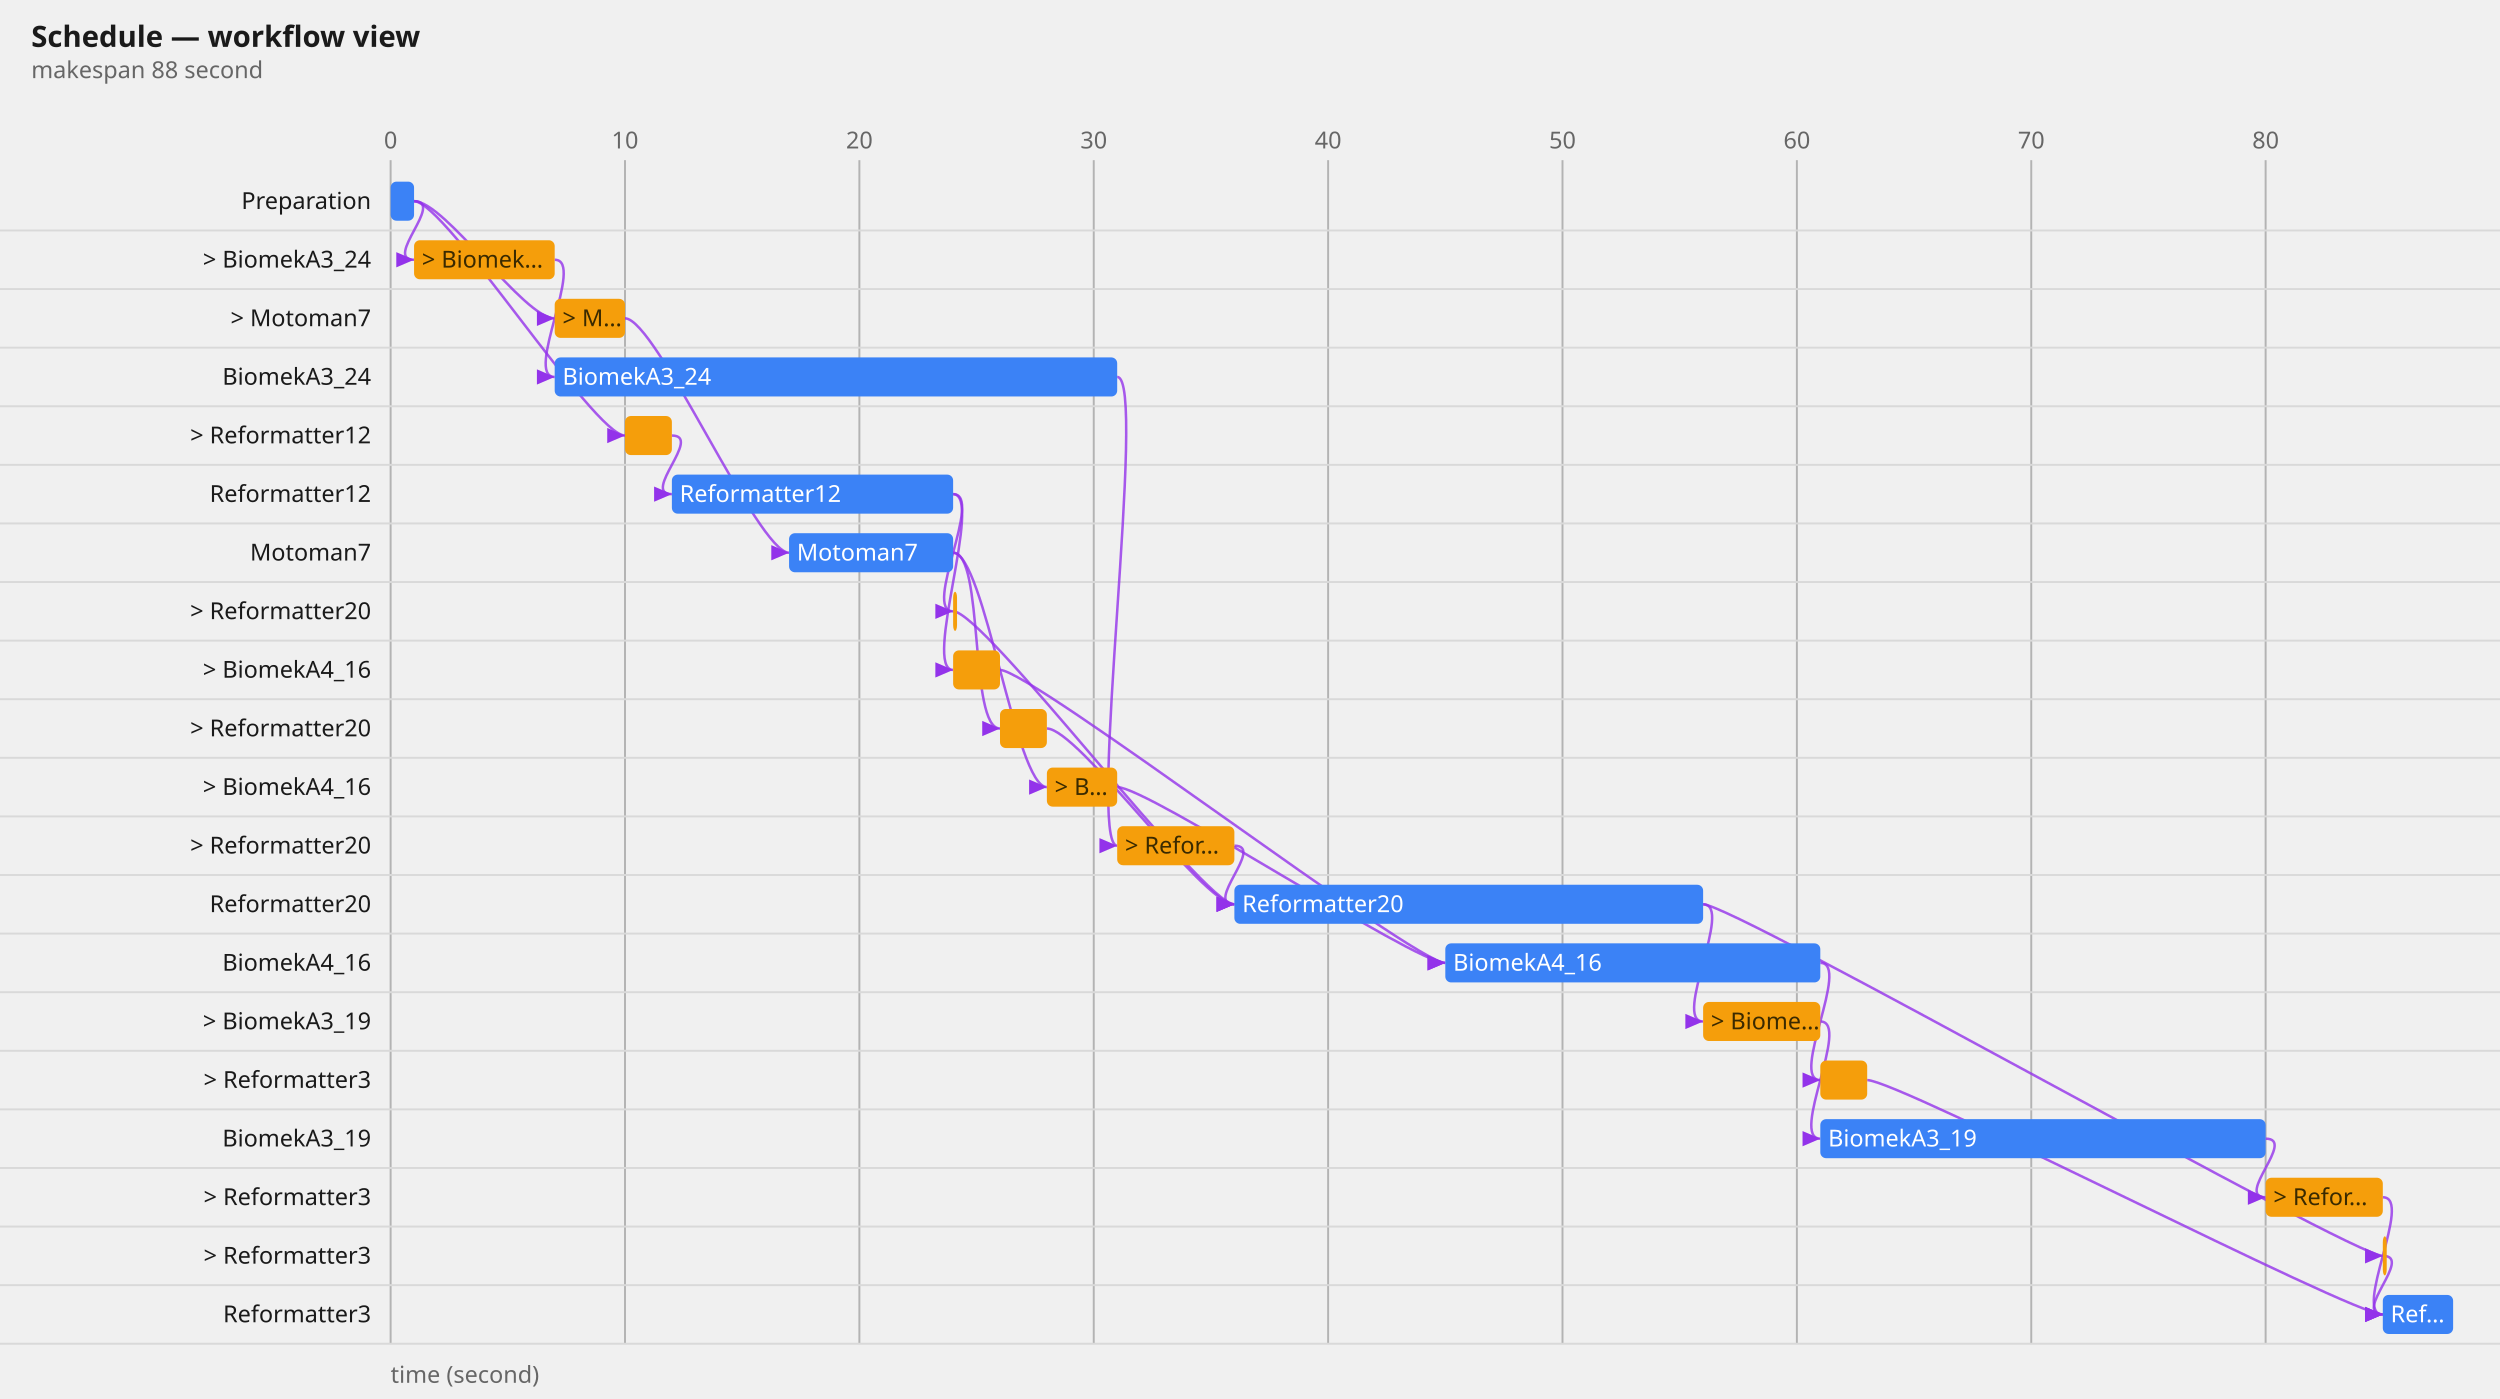
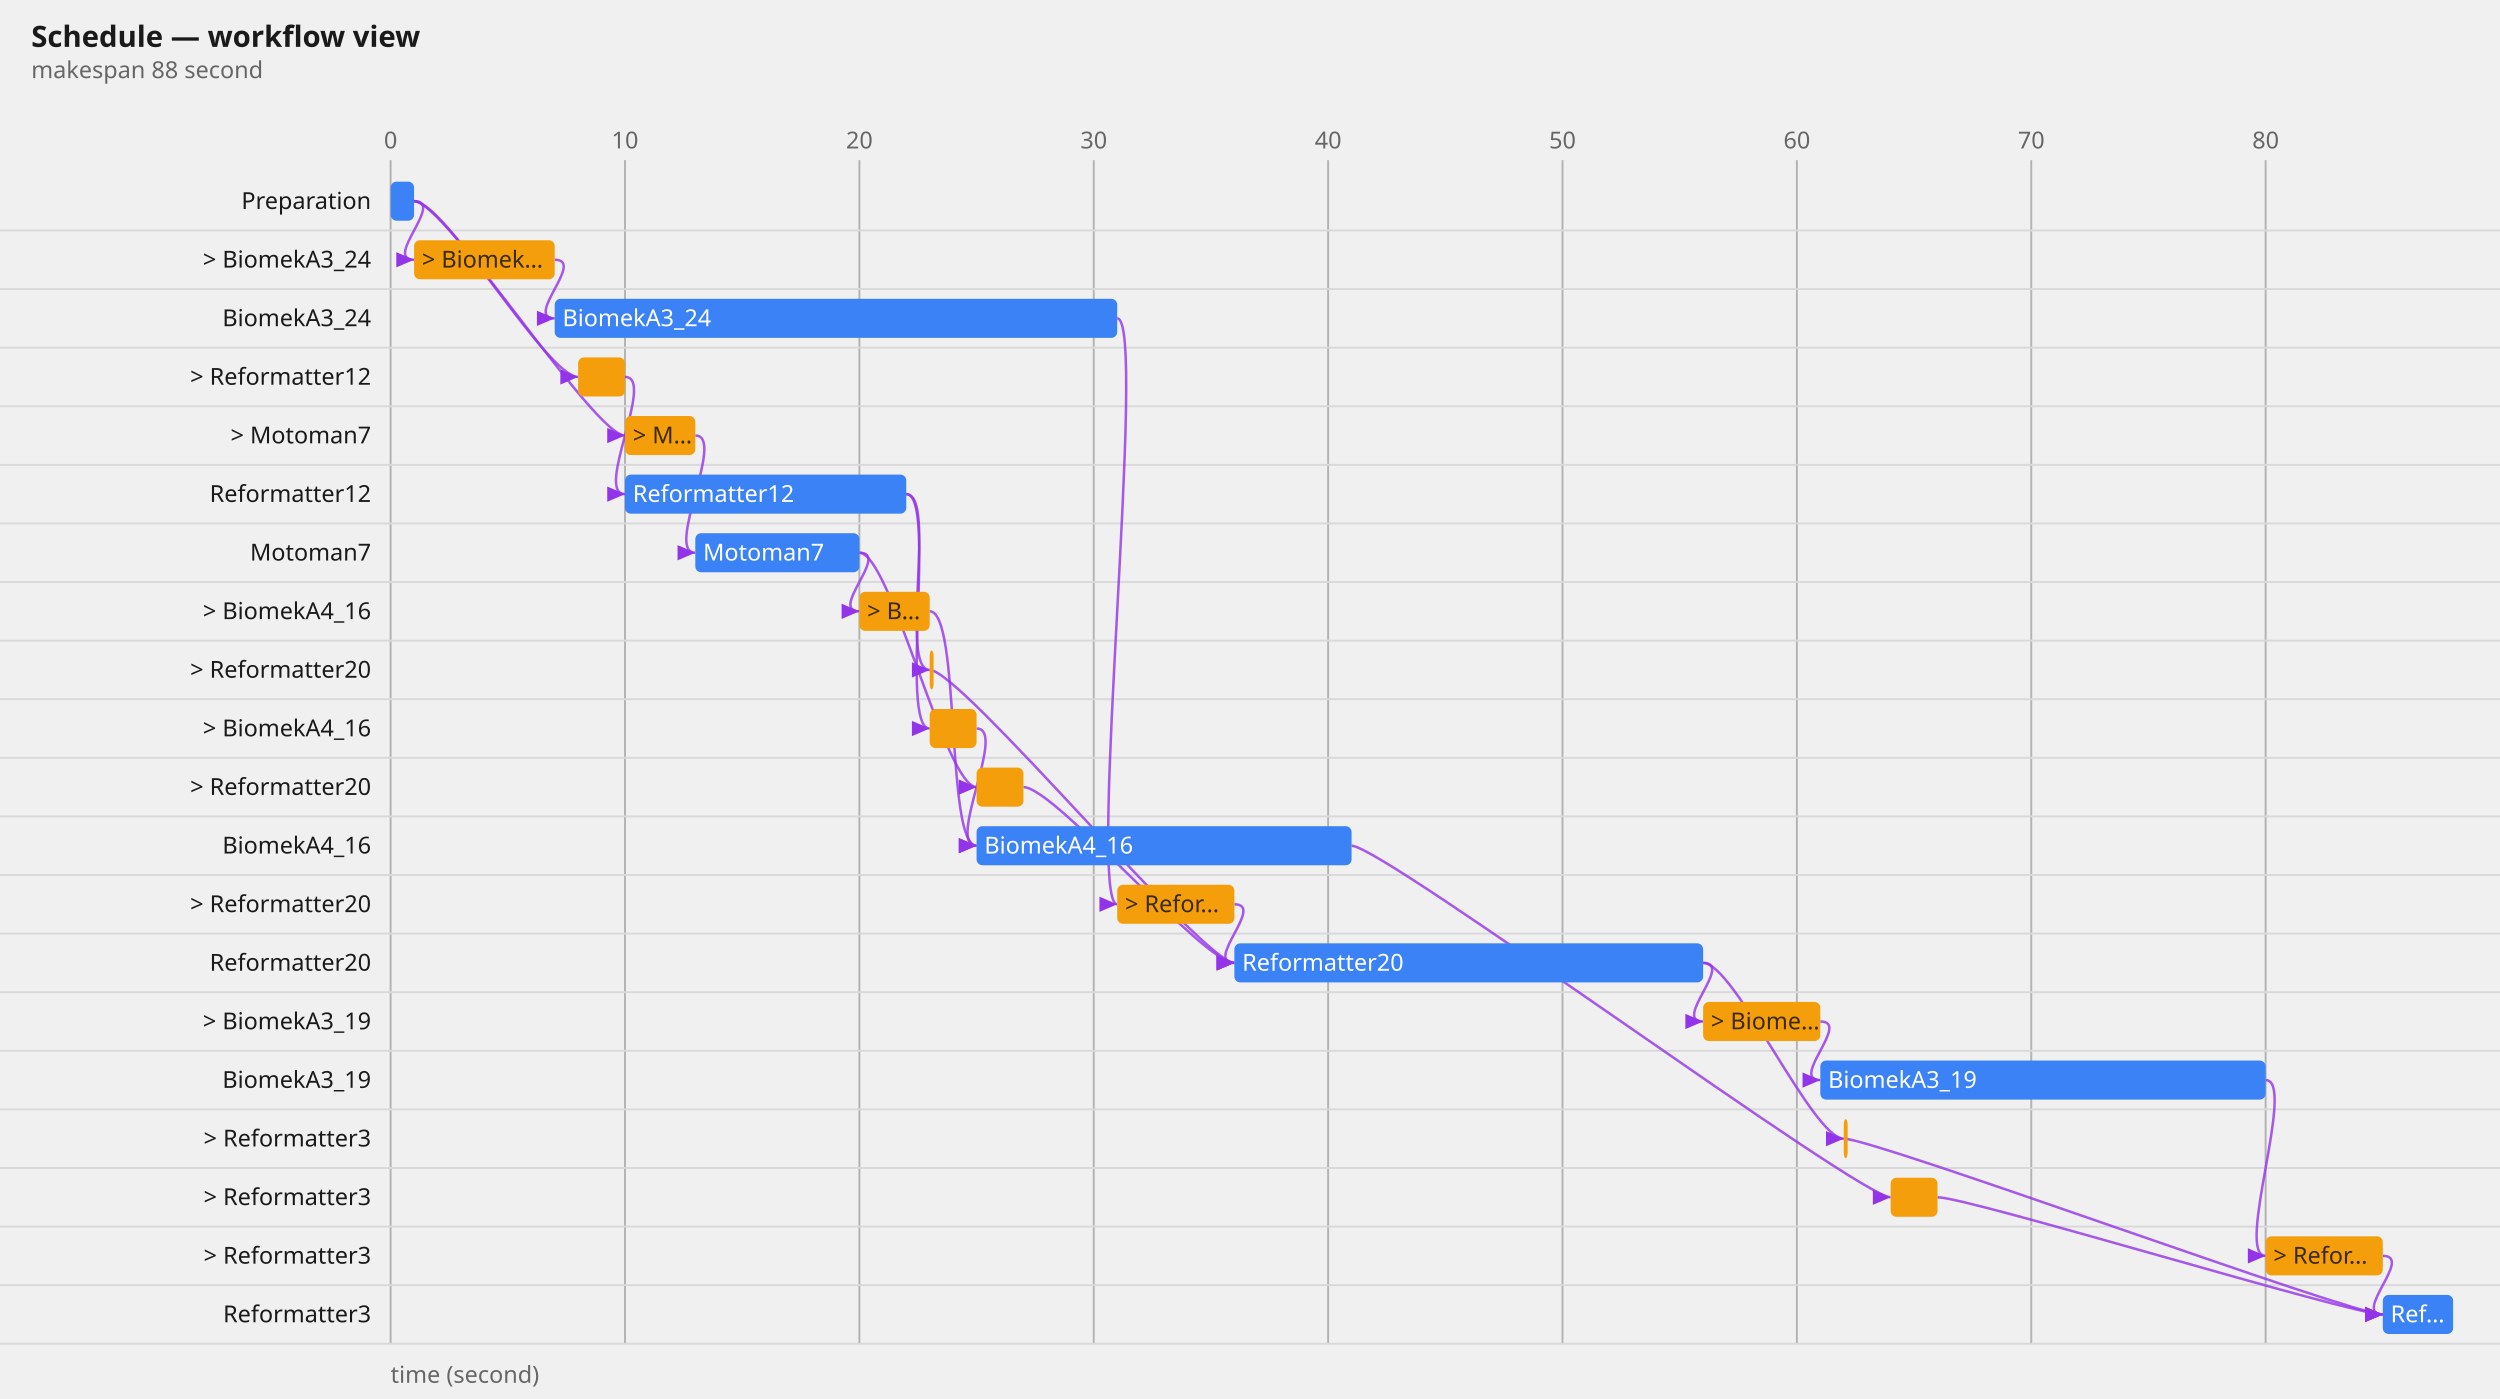
<svg xmlns="http://www.w3.org/2000/svg" viewBox="0 0 1280 716" width="1280" height="716" font-family="system-ui, sans-serif" font-size="12">
  <text fill="#1a1a1a" font-size="15" font-weight="600" x="16" y="24">Schedule — workflow view</text>
  <text fill="#666666" x="16" y="40">makespan 88 second</text>
  <defs>
    <marker id="ah" markerWidth="8" markerHeight="8" refX="7" refY="3" orient="auto">
      <path d="M0,0 L7,3 L0,6 Z" fill="#9333ea" />
    </marker>
  </defs>
  <g transform="translate(0,48)">
    <line stroke="#b3b3b3" stroke-width="1" x1="200.0" y1="34.0" x2="200.0" y2="640.0" />
    <text fill="#666666" x="200.0" y="28.0" text-anchor="middle">0</text>
    <line stroke="#b3b3b3" stroke-width="1" x1="320.0" y1="34.0" x2="320.0" y2="640.0" />
    <text fill="#666666" x="320.0" y="28.0" text-anchor="middle">10</text>
    <line stroke="#b3b3b3" stroke-width="1" x1="440.0" y1="34.0" x2="440.0" y2="640.0" />
    <text fill="#666666" x="440.0" y="28.0" text-anchor="middle">20</text>
    <line stroke="#b3b3b3" stroke-width="1" x1="560.0" y1="34.0" x2="560.0" y2="640.0" />
    <text fill="#666666" x="560.0" y="28.0" text-anchor="middle">30</text>
    <line stroke="#b3b3b3" stroke-width="1" x1="680.0" y1="34.0" x2="680.0" y2="640.0" />
    <text fill="#666666" x="680.0" y="28.0" text-anchor="middle">40</text>
    <line stroke="#b3b3b3" stroke-width="1" x1="800.0" y1="34.0" x2="800.0" y2="640.0" />
    <text fill="#666666" x="800.0" y="28.0" text-anchor="middle">50</text>
    <line stroke="#b3b3b3" stroke-width="1" x1="920.0" y1="34.0" x2="920.0" y2="640.0" />
    <text fill="#666666" x="920.0" y="28.0" text-anchor="middle">60</text>
    <line stroke="#b3b3b3" stroke-width="1" x1="1040.0" y1="34.0" x2="1040.0" y2="640.0" />
    <text fill="#666666" x="1040.0" y="28.0" text-anchor="middle">70</text>
    <line stroke="#b3b3b3" stroke-width="1" x1="1160.0" y1="34.0" x2="1160.0" y2="640.0" />
    <text fill="#666666" x="1160.0" y="28.0" text-anchor="middle">80</text>
    <text fill="#666666" x="200.0" y="660.0">time (second)</text>
    <line stroke="#d9d9d9" stroke-width="1" x1="0" y1="70.0" x2="1280.0" y2="70.0" />
    <text fill="#1a1a1a" x="190.0" y="59.0" text-anchor="end">Preparation</text>
    <line stroke="#d9d9d9" stroke-width="1" x1="0" y1="100.0" x2="1280.0" y2="100.0" />
    <text fill="#1a1a1a" x="190.0" y="89.0" text-anchor="end">&gt; BiomekA3_24</text>
    <line stroke="#d9d9d9" stroke-width="1" x1="0" y1="130.0" x2="1280.0" y2="130.0" />
-     <text fill="#1a1a1a" x="190.0" y="119.0" text-anchor="end">&gt; Motoman7</text>
+     <text fill="#1a1a1a" x="190.0" y="119.0" text-anchor="end">BiomekA3_24</text>
    <line stroke="#d9d9d9" stroke-width="1" x1="0" y1="160.0" x2="1280.0" y2="160.0" />
-     <text fill="#1a1a1a" x="190.0" y="149.0" text-anchor="end">BiomekA3_24</text>
+     <text fill="#1a1a1a" x="190.0" y="149.0" text-anchor="end">&gt; Reformatter12</text>
    <line stroke="#d9d9d9" stroke-width="1" x1="0" y1="190.0" x2="1280.0" y2="190.0" />
-     <text fill="#1a1a1a" x="190.0" y="179.0" text-anchor="end">&gt; Reformatter12</text>
+     <text fill="#1a1a1a" x="190.0" y="179.0" text-anchor="end">&gt; Motoman7</text>
    <line stroke="#d9d9d9" stroke-width="1" x1="0" y1="220.0" x2="1280.0" y2="220.0" />
    <text fill="#1a1a1a" x="190.0" y="209.0" text-anchor="end">Reformatter12</text>
    <line stroke="#d9d9d9" stroke-width="1" x1="0" y1="250.0" x2="1280.0" y2="250.0" />
    <text fill="#1a1a1a" x="190.0" y="239.0" text-anchor="end">Motoman7</text>
    <line stroke="#d9d9d9" stroke-width="1" x1="0" y1="280.0" x2="1280.0" y2="280.0" />
-     <text fill="#1a1a1a" x="190.0" y="269.0" text-anchor="end">&gt; Reformatter20</text>
+     <text fill="#1a1a1a" x="190.0" y="269.0" text-anchor="end">&gt; BiomekA4_16</text>
    <line stroke="#d9d9d9" stroke-width="1" x1="0" y1="310.0" x2="1280.0" y2="310.0" />
-     <text fill="#1a1a1a" x="190.0" y="299.0" text-anchor="end">&gt; BiomekA4_16</text>
+     <text fill="#1a1a1a" x="190.0" y="299.0" text-anchor="end">&gt; Reformatter20</text>
    <line stroke="#d9d9d9" stroke-width="1" x1="0" y1="340.0" x2="1280.0" y2="340.0" />
-     <text fill="#1a1a1a" x="190.0" y="329.0" text-anchor="end">&gt; Reformatter20</text>
+     <text fill="#1a1a1a" x="190.0" y="329.0" text-anchor="end">&gt; BiomekA4_16</text>
    <line stroke="#d9d9d9" stroke-width="1" x1="0" y1="370.0" x2="1280.0" y2="370.0" />
-     <text fill="#1a1a1a" x="190.0" y="359.0" text-anchor="end">&gt; BiomekA4_16</text>
+     <text fill="#1a1a1a" x="190.0" y="359.0" text-anchor="end">&gt; Reformatter20</text>
    <line stroke="#d9d9d9" stroke-width="1" x1="0" y1="400.0" x2="1280.0" y2="400.0" />
-     <text fill="#1a1a1a" x="190.0" y="389.0" text-anchor="end">&gt; Reformatter20</text>
+     <text fill="#1a1a1a" x="190.0" y="389.0" text-anchor="end">BiomekA4_16</text>
    <line stroke="#d9d9d9" stroke-width="1" x1="0" y1="430.0" x2="1280.0" y2="430.0" />
-     <text fill="#1a1a1a" x="190.0" y="419.0" text-anchor="end">Reformatter20</text>
+     <text fill="#1a1a1a" x="190.0" y="419.0" text-anchor="end">&gt; Reformatter20</text>
    <line stroke="#d9d9d9" stroke-width="1" x1="0" y1="460.0" x2="1280.0" y2="460.0" />
-     <text fill="#1a1a1a" x="190.0" y="449.0" text-anchor="end">BiomekA4_16</text>
+     <text fill="#1a1a1a" x="190.0" y="449.0" text-anchor="end">Reformatter20</text>
    <line stroke="#d9d9d9" stroke-width="1" x1="0" y1="490.0" x2="1280.0" y2="490.0" />
    <text fill="#1a1a1a" x="190.0" y="479.0" text-anchor="end">&gt; BiomekA3_19</text>
    <line stroke="#d9d9d9" stroke-width="1" x1="0" y1="520.0" x2="1280.0" y2="520.0" />
-     <text fill="#1a1a1a" x="190.0" y="509.0" text-anchor="end">&gt; Reformatter3</text>
+     <text fill="#1a1a1a" x="190.0" y="509.0" text-anchor="end">BiomekA3_19</text>
    <line stroke="#d9d9d9" stroke-width="1" x1="0" y1="550.0" x2="1280.0" y2="550.0" />
-     <text fill="#1a1a1a" x="190.0" y="539.0" text-anchor="end">BiomekA3_19</text>
+     <text fill="#1a1a1a" x="190.0" y="539.0" text-anchor="end">&gt; Reformatter3</text>
    <line stroke="#d9d9d9" stroke-width="1" x1="0" y1="580.0" x2="1280.0" y2="580.0" />
    <text fill="#1a1a1a" x="190.0" y="569.0" text-anchor="end">&gt; Reformatter3</text>
    <line stroke="#d9d9d9" stroke-width="1" x1="0" y1="610.0" x2="1280.0" y2="610.0" />
    <text fill="#1a1a1a" x="190.0" y="599.0" text-anchor="end">&gt; Reformatter3</text>
    <line stroke="#d9d9d9" stroke-width="1" x1="0" y1="640.0" x2="1280.0" y2="640.0" />
    <text fill="#1a1a1a" x="190.0" y="629.0" text-anchor="end">Reformatter3</text>
    <path fill="none" stroke="#9333ea" stroke-width="1.3" stroke-opacity="0.8" d="M212.0,55.0 C228.0,55.0 196.0,85.0 212.0,85.0" marker-end="url(#ah)" />
-     <path fill="none" stroke="#9333ea" stroke-width="1.3" stroke-opacity="0.8" d="M284.0,85.0 C300.0,85.0 268.0,145.0 284.0,145.0" marker-end="url(#ah)" />
-     <path fill="none" stroke="#9333ea" stroke-width="1.3" stroke-opacity="0.8" d="M212.0,55.0 C228.0,55.0 268.0,115.0 284.0,115.0" marker-end="url(#ah)" />
-     <path fill="none" stroke="#9333ea" stroke-width="1.3" stroke-opacity="0.8" d="M320.0,115.0 C336.0,115.0 388.0,235.0 404.0,235.0" marker-end="url(#ah)" />
+     <path fill="none" stroke="#9333ea" stroke-width="1.3" stroke-opacity="0.8" d="M284.0,85.0 C300.0,85.0 268.0,115.0 284.0,115.0" marker-end="url(#ah)" />
+     <path fill="none" stroke="#9333ea" stroke-width="1.3" stroke-opacity="0.8" d="M212.0,55.0 C228.0,55.0 280.0,145.0 296.0,145.0" marker-end="url(#ah)" />
+     <path fill="none" stroke="#9333ea" stroke-width="1.3" stroke-opacity="0.8" d="M320.0,145.0 C336.0,145.0 304.0,205.0 320.0,205.0" marker-end="url(#ah)" />
    <path fill="none" stroke="#9333ea" stroke-width="1.3" stroke-opacity="0.8" d="M212.0,55.0 C228.0,55.0 304.0,175.0 320.0,175.0" marker-end="url(#ah)" />
-     <path fill="none" stroke="#9333ea" stroke-width="1.3" stroke-opacity="0.8" d="M344.0,175.0 C360.0,175.0 328.0,205.0 344.0,205.0" marker-end="url(#ah)" />
-     <path fill="none" stroke="#9333ea" stroke-width="1.3" stroke-opacity="0.8" d="M488.0,205.0 C504.0,205.0 472.0,265.0 488.0,265.0" marker-end="url(#ah)" />
-     <path fill="none" stroke="#9333ea" stroke-width="1.3" stroke-opacity="0.8" d="M488.0,265.0 C504.0,265.0 616.0,415.0 632.0,415.0" marker-end="url(#ah)" />
-     <path fill="none" stroke="#9333ea" stroke-width="1.3" stroke-opacity="0.8" d="M488.0,205.0 C504.0,205.0 472.0,295.0 488.0,295.0" marker-end="url(#ah)" />
-     <path fill="none" stroke="#9333ea" stroke-width="1.3" stroke-opacity="0.8" d="M512.0,295.0 C528.0,295.0 724.0,445.0 740.0,445.0" marker-end="url(#ah)" />
-     <path fill="none" stroke="#9333ea" stroke-width="1.3" stroke-opacity="0.8" d="M488.0,235.0 C504.0,235.0 496.0,325.0 512.0,325.0" marker-end="url(#ah)" />
-     <path fill="none" stroke="#9333ea" stroke-width="1.3" stroke-opacity="0.8" d="M536.0,325.0 C552.0,325.0 616.0,415.0 632.0,415.0" marker-end="url(#ah)" />
-     <path fill="none" stroke="#9333ea" stroke-width="1.3" stroke-opacity="0.8" d="M488.0,235.0 C504.0,235.0 520.0,355.0 536.0,355.0" marker-end="url(#ah)" />
-     <path fill="none" stroke="#9333ea" stroke-width="1.3" stroke-opacity="0.8" d="M572.0,355.0 C588.0,355.0 724.0,445.0 740.0,445.0" marker-end="url(#ah)" />
-     <path fill="none" stroke="#9333ea" stroke-width="1.3" stroke-opacity="0.8" d="M572.0,145.0 C588.0,145.0 556.0,385.0 572.0,385.0" marker-end="url(#ah)" />
-     <path fill="none" stroke="#9333ea" stroke-width="1.3" stroke-opacity="0.8" d="M632.0,385.0 C648.0,385.0 616.0,415.0 632.0,415.0" marker-end="url(#ah)" />
-     <path fill="none" stroke="#9333ea" stroke-width="1.3" stroke-opacity="0.8" d="M872.0,415.0 C888.0,415.0 856.0,475.0 872.0,475.0" marker-end="url(#ah)" />
-     <path fill="none" stroke="#9333ea" stroke-width="1.3" stroke-opacity="0.8" d="M932.0,475.0 C948.0,475.0 916.0,535.0 932.0,535.0" marker-end="url(#ah)" />
-     <path fill="none" stroke="#9333ea" stroke-width="1.3" stroke-opacity="0.8" d="M932.0,445.0 C948.0,445.0 916.0,505.0 932.0,505.0" marker-end="url(#ah)" />
-     <path fill="none" stroke="#9333ea" stroke-width="1.3" stroke-opacity="0.8" d="M956.0,505.0 C972.0,505.0 1204.0,625.0 1220.0,625.0" marker-end="url(#ah)" />
-     <path fill="none" stroke="#9333ea" stroke-width="1.3" stroke-opacity="0.8" d="M1160.0,535.0 C1176.0,535.0 1144.0,565.0 1160.0,565.0" marker-end="url(#ah)" />
-     <path fill="none" stroke="#9333ea" stroke-width="1.3" stroke-opacity="0.8" d="M1220.0,565.0 C1236.0,565.0 1204.0,625.0 1220.0,625.0" marker-end="url(#ah)" />
-     <path fill="none" stroke="#9333ea" stroke-width="1.3" stroke-opacity="0.8" d="M872.0,415.0 C888.0,415.0 1204.0,595.0 1220.0,595.0" marker-end="url(#ah)" />
+     <path fill="none" stroke="#9333ea" stroke-width="1.3" stroke-opacity="0.8" d="M356.0,175.0 C372.0,175.0 340.0,235.0 356.0,235.0" marker-end="url(#ah)" />
+     <path fill="none" stroke="#9333ea" stroke-width="1.3" stroke-opacity="0.8" d="M440.0,235.0 C456.0,235.0 424.0,265.0 440.0,265.0" marker-end="url(#ah)" />
+     <path fill="none" stroke="#9333ea" stroke-width="1.3" stroke-opacity="0.8" d="M476.0,265.0 C492.0,265.0 484.0,385.0 500.0,385.0" marker-end="url(#ah)" />
+     <path fill="none" stroke="#9333ea" stroke-width="1.3" stroke-opacity="0.8" d="M464.0,205.0 C480.0,205.0 460.0,295.0 476.0,295.0" marker-end="url(#ah)" />
+     <path fill="none" stroke="#9333ea" stroke-width="1.3" stroke-opacity="0.8" d="M476.0,295.0 C492.0,295.0 616.0,445.0 632.0,445.0" marker-end="url(#ah)" />
+     <path fill="none" stroke="#9333ea" stroke-width="1.3" stroke-opacity="0.8" d="M464.0,205.0 C480.0,205.0 460.0,325.0 476.0,325.0" marker-end="url(#ah)" />
+     <path fill="none" stroke="#9333ea" stroke-width="1.3" stroke-opacity="0.8" d="M500.0,325.0 C516.0,325.0 484.0,385.0 500.0,385.0" marker-end="url(#ah)" />
+     <path fill="none" stroke="#9333ea" stroke-width="1.3" stroke-opacity="0.8" d="M440.0,235.0 C456.0,235.0 484.0,355.0 500.0,355.0" marker-end="url(#ah)" />
+     <path fill="none" stroke="#9333ea" stroke-width="1.3" stroke-opacity="0.8" d="M524.0,355.0 C540.0,355.0 616.0,445.0 632.0,445.0" marker-end="url(#ah)" />
+     <path fill="none" stroke="#9333ea" stroke-width="1.3" stroke-opacity="0.8" d="M572.0,115.0 C588.0,115.0 556.0,415.0 572.0,415.0" marker-end="url(#ah)" />
+     <path fill="none" stroke="#9333ea" stroke-width="1.3" stroke-opacity="0.8" d="M632.0,415.0 C648.0,415.0 616.0,445.0 632.0,445.0" marker-end="url(#ah)" />
+     <path fill="none" stroke="#9333ea" stroke-width="1.3" stroke-opacity="0.8" d="M872.0,445.0 C888.0,445.0 856.0,475.0 872.0,475.0" marker-end="url(#ah)" />
+     <path fill="none" stroke="#9333ea" stroke-width="1.3" stroke-opacity="0.8" d="M932.0,475.0 C948.0,475.0 916.0,505.0 932.0,505.0" marker-end="url(#ah)" />
+     <path fill="none" stroke="#9333ea" stroke-width="1.3" stroke-opacity="0.8" d="M872.0,445.0 C888.0,445.0 928.0,535.0 944.0,535.0" marker-end="url(#ah)" />
+     <path fill="none" stroke="#9333ea" stroke-width="1.3" stroke-opacity="0.8" d="M944.0,535.0 C960.0,535.0 1204.0,625.0 1220.0,625.0" marker-end="url(#ah)" />
+     <path fill="none" stroke="#9333ea" stroke-width="1.3" stroke-opacity="0.8" d="M692.0,385.0 C708.0,385.0 952.0,565.0 968.0,565.0" marker-end="url(#ah)" />
+     <path fill="none" stroke="#9333ea" stroke-width="1.3" stroke-opacity="0.8" d="M992.0,565.0 C1008.0,565.0 1204.0,625.0 1220.0,625.0" marker-end="url(#ah)" />
+     <path fill="none" stroke="#9333ea" stroke-width="1.3" stroke-opacity="0.8" d="M1160.0,505.0 C1176.0,505.0 1144.0,595.0 1160.0,595.0" marker-end="url(#ah)" />
    <path fill="none" stroke="#9333ea" stroke-width="1.3" stroke-opacity="0.8" d="M1220.0,595.0 C1236.0,595.0 1204.0,625.0 1220.0,625.0" marker-end="url(#ah)" />
    <rect fill="#3b82f6" x="200.0" y="45.0" width="12.0" height="20" rx="3" />
    <rect fill="#f59e0b" x="212.0" y="75.0" width="72.0" height="20" rx="3" />
    <text fill="#3a2a00" x="216.0" y="89.0">&gt; Biomek…</text>
-     <rect fill="#f59e0b" x="284.0" y="105.0" width="36.0" height="20" rx="3" />
-     <text fill="#3a2a00" x="288.0" y="119.0">&gt; M…</text>
-     <rect fill="#3b82f6" x="284.0" y="135.0" width="288.0" height="20" rx="3" />
-     <text fill="#ffffff" x="288.0" y="149.0">BiomekA3_24</text>
-     <rect fill="#f59e0b" x="320.0" y="165.0" width="24.0" height="20" rx="3" />
-     <rect fill="#3b82f6" x="344.0" y="195.0" width="144.0" height="20" rx="3" />
-     <text fill="#ffffff" x="348.0" y="209.0">Reformatter12</text>
-     <rect fill="#3b82f6" x="404.0" y="225.0" width="84.0" height="20" rx="3" />
-     <text fill="#ffffff" x="408.0" y="239.0">Motoman7</text>
-     <rect fill="#f59e0b" x="488.0" y="255.0" width="2.0" height="20" rx="3" />
-     <rect fill="#f59e0b" x="488.0" y="285.0" width="24.0" height="20" rx="3" />
-     <rect fill="#f59e0b" x="512.0" y="315.0" width="24.0" height="20" rx="3" />
-     <rect fill="#f59e0b" x="536.0" y="345.0" width="36.0" height="20" rx="3" />
-     <text fill="#3a2a00" x="540.0" y="359.0">&gt; B…</text>
-     <rect fill="#f59e0b" x="572.0" y="375.0" width="60.0" height="20" rx="3" />
-     <text fill="#3a2a00" x="576.0" y="389.0">&gt; Refor…</text>
-     <rect fill="#3b82f6" x="632.0" y="405.0" width="240.0" height="20" rx="3" />
-     <text fill="#ffffff" x="636.0" y="419.0">Reformatter20</text>
-     <rect fill="#3b82f6" x="740.0" y="435.0" width="192.0" height="20" rx="3" />
-     <text fill="#ffffff" x="744.0" y="449.0">BiomekA4_16</text>
+     <rect fill="#3b82f6" x="284.0" y="105.0" width="288.0" height="20" rx="3" />
+     <text fill="#ffffff" x="288.0" y="119.0">BiomekA3_24</text>
+     <rect fill="#f59e0b" x="296.0" y="135.0" width="24.0" height="20" rx="3" />
+     <rect fill="#f59e0b" x="320.0" y="165.0" width="36.0" height="20" rx="3" />
+     <text fill="#3a2a00" x="324.0" y="179.0">&gt; M…</text>
+     <rect fill="#3b82f6" x="320.0" y="195.0" width="144.0" height="20" rx="3" />
+     <text fill="#ffffff" x="324.0" y="209.0">Reformatter12</text>
+     <rect fill="#3b82f6" x="356.0" y="225.0" width="84.0" height="20" rx="3" />
+     <text fill="#ffffff" x="360.0" y="239.0">Motoman7</text>
+     <rect fill="#f59e0b" x="440.0" y="255.0" width="36.0" height="20" rx="3" />
+     <text fill="#3a2a00" x="444.0" y="269.0">&gt; B…</text>
+     <rect fill="#f59e0b" x="476.0" y="285.0" width="2.0" height="20" rx="3" />
+     <rect fill="#f59e0b" x="476.0" y="315.0" width="24.0" height="20" rx="3" />
+     <rect fill="#f59e0b" x="500.0" y="345.0" width="24.0" height="20" rx="3" />
+     <rect fill="#3b82f6" x="500.0" y="375.0" width="192.0" height="20" rx="3" />
+     <text fill="#ffffff" x="504.0" y="389.0">BiomekA4_16</text>
+     <rect fill="#f59e0b" x="572.0" y="405.0" width="60.0" height="20" rx="3" />
+     <text fill="#3a2a00" x="576.0" y="419.0">&gt; Refor…</text>
+     <rect fill="#3b82f6" x="632.0" y="435.0" width="240.0" height="20" rx="3" />
+     <text fill="#ffffff" x="636.0" y="449.0">Reformatter20</text>
    <rect fill="#f59e0b" x="872.0" y="465.0" width="60.0" height="20" rx="3" />
    <text fill="#3a2a00" x="876.0" y="479.0">&gt; Biome…</text>
-     <rect fill="#f59e0b" x="932.0" y="495.0" width="24.0" height="20" rx="3" />
-     <rect fill="#3b82f6" x="932.0" y="525.0" width="228.0" height="20" rx="3" />
-     <text fill="#ffffff" x="936.0" y="539.0">BiomekA3_19</text>
-     <rect fill="#f59e0b" x="1160.0" y="555.0" width="60.0" height="20" rx="3" />
-     <text fill="#3a2a00" x="1164.0" y="569.0">&gt; Refor…</text>
-     <rect fill="#f59e0b" x="1220.0" y="585.0" width="2.0" height="20" rx="3" />
+     <rect fill="#3b82f6" x="932.0" y="495.0" width="228.0" height="20" rx="3" />
+     <text fill="#ffffff" x="936.0" y="509.0">BiomekA3_19</text>
+     <rect fill="#f59e0b" x="944.0" y="525.0" width="2.0" height="20" rx="3" />
+     <rect fill="#f59e0b" x="968.0" y="555.0" width="24.0" height="20" rx="3" />
+     <rect fill="#f59e0b" x="1160.0" y="585.0" width="60.0" height="20" rx="3" />
+     <text fill="#3a2a00" x="1164.0" y="599.0">&gt; Refor…</text>
    <rect fill="#3b82f6" x="1220.0" y="615.0" width="36.0" height="20" rx="3" />
    <text fill="#ffffff" x="1224.0" y="629.0">Ref…</text>
  </g>
</svg>
